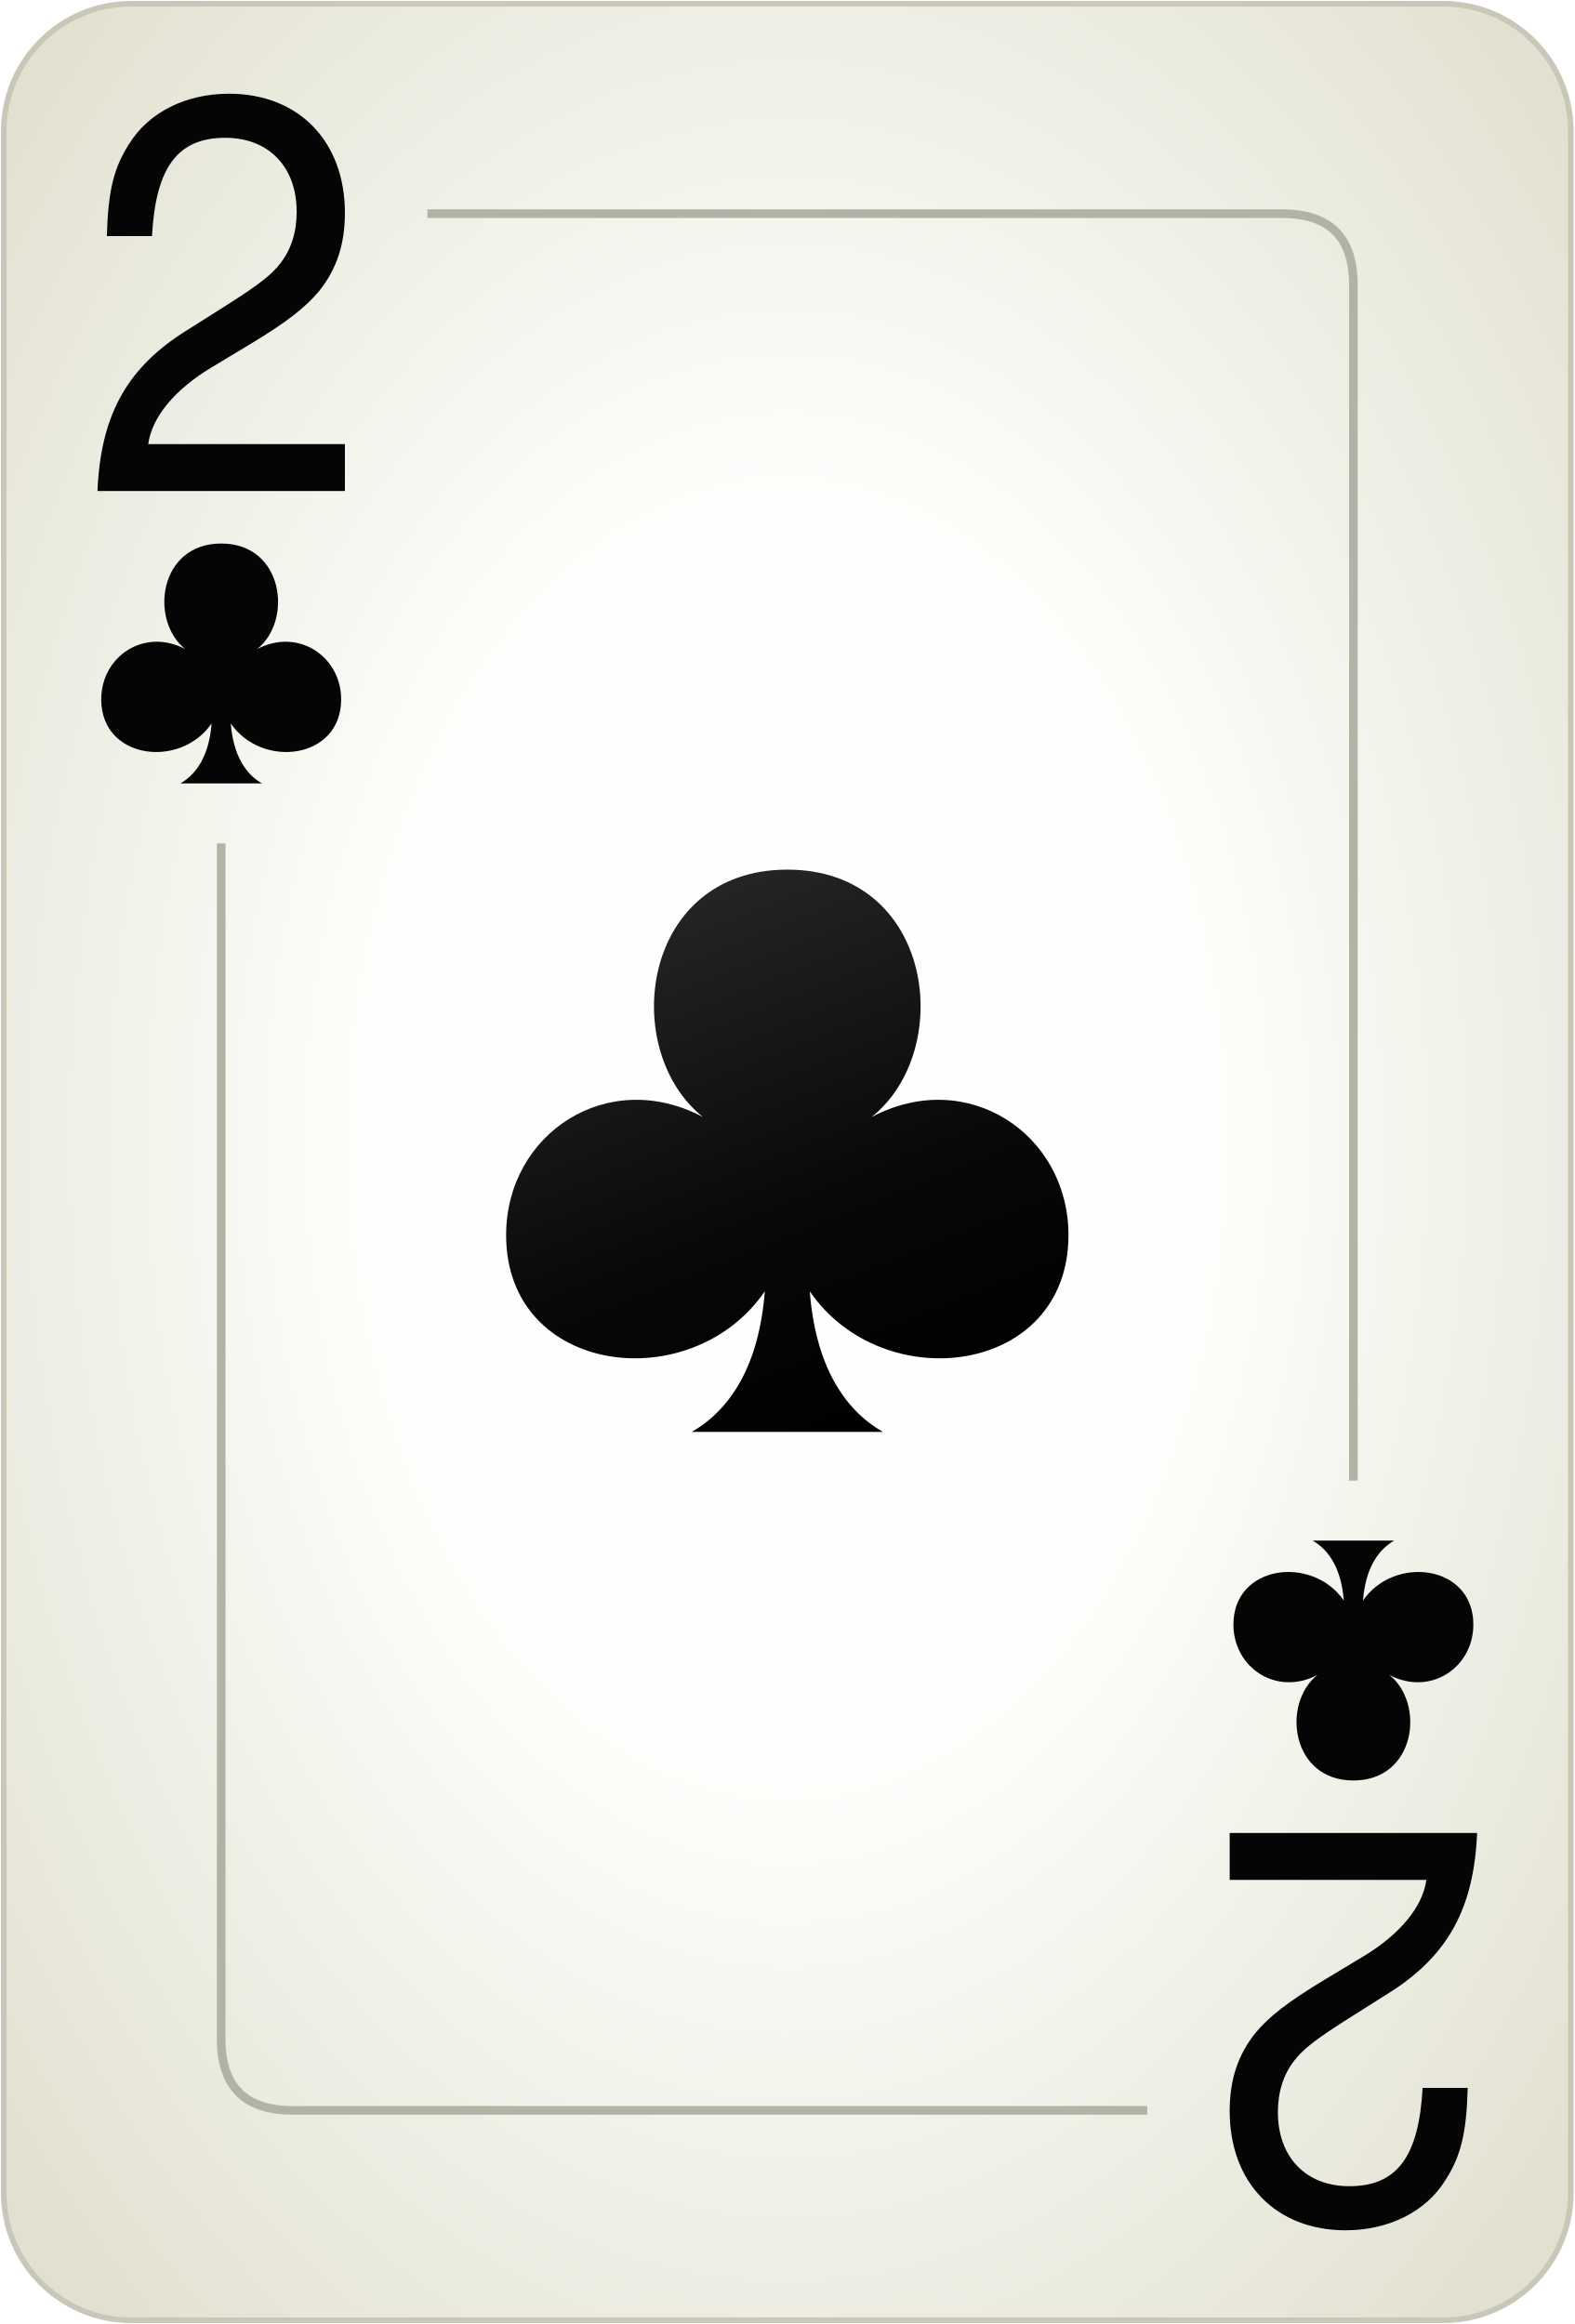
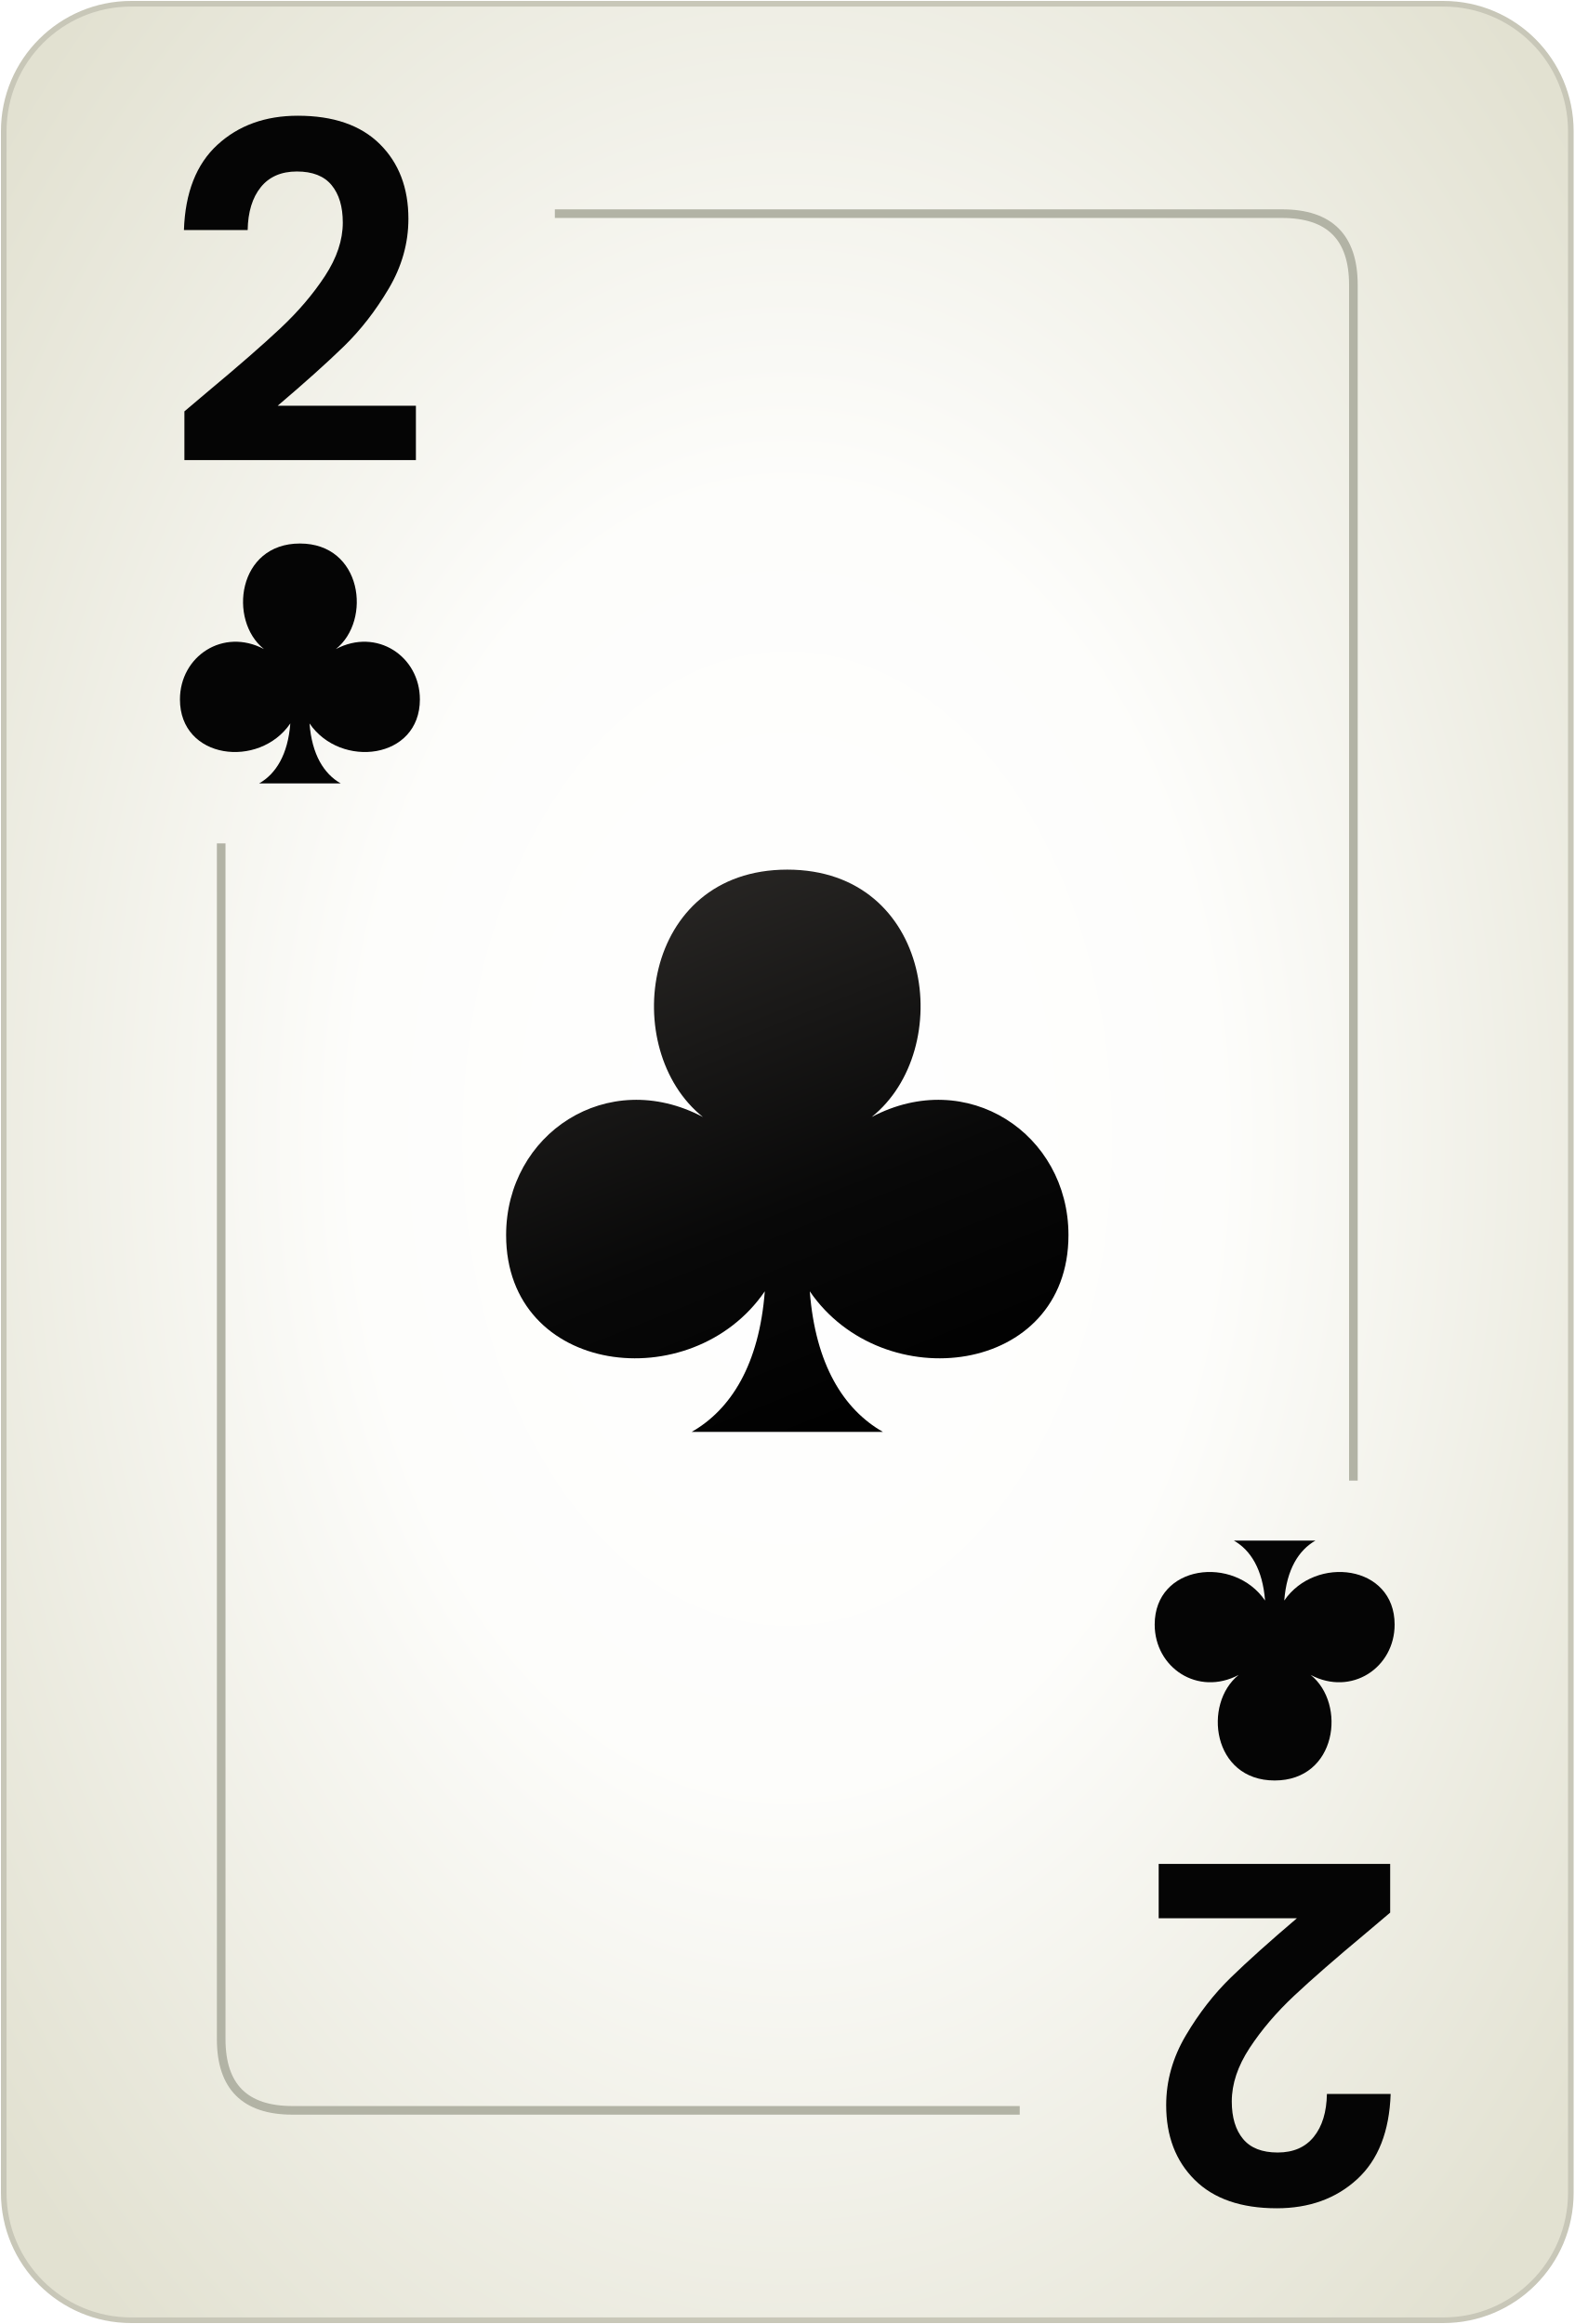
<svg xmlns="http://www.w3.org/2000/svg" width="840" height="1240" viewBox="0 0 420 620">
  <defs>
    <radialGradient id="paper" cx="50%" cy="49%" r="66%">
      <stop offset="0" stop-color="#fff" />
      <stop offset=".42" stop-color="#fdfdfb" />
      <stop offset="1" stop-color="#e2e1d1" />
    </radialGradient>
    <linearGradient id="ink" x1=".3" y1="0" x2=".7" y2="1">
      <stop stop-color="#292725" />
      <stop offset=".6" stop-color="#080808" />
      <stop offset="1" stop-color="#000" />
    </linearGradient>
  </defs>
  <rect x="1" y="1" width="418" height="618" rx="34" fill="url(#paper)" stroke="#c8c7b8" stroke-width="1.5" />
-   <path d="M114 57 H342 Q361 57 361 76 V395 M59 225 V544 Q59 563 78 563 H306" fill="none" stroke="#b2b3a5" stroke-width="2.3" />
+   <path d="M148 57 H342 Q361 57 361 76 V395 M59 225 V544 Q59 563 78 563 H272" fill="none" stroke="#b2b3a5" stroke-width="2.3" />
  <path transform="translate(135 232) scale(1.5)" d="M50 0 C24 0 20 32 35 44 C18 35 0 47 0 65 C0 90 33 94 46 75 C45 88 40 96 33 100 L67 100 C60 96 55 88 54 75 C67 94 100 90 100 65 C100 47 82 35 65 44 C80 32 76 0 50 0Z" fill="url(#ink)" />
  <g fill="#050505">
-     <g transform="translate(26 131) scale(0.1670886 -0.1507824) translate(-21 0)">
-       <path transform="translate(0 0)" d="M108 451C114 573 149 625 225 625C294 625 339 574 339 494C339 458 330 427 313 403C300 384 281 367 233 333L156 279C66 214 26 131 21 0H416V83H102C108 131 144 179 202 218L262 258C325 300 353 325 375 354C403 393 416 437 416 492C416 619 342 703 231 703C162 703 103 670 72 615C47 572 38 532 36 451Z" />
+     <g transform="translate(49.0625 124) scale(0.125 -0.125) translate(-44 0)">
+       <path transform="translate(0 0)" d="M97 158Q193 238 250.0 291.5Q307 345 345.0 403.0Q383 461 383 517Q383 568 359.0 597.0Q335 626 285 626Q235 626 208.0 592.5Q181 559 180 501H44Q48 621 115.5 683.0Q183 745 287 745Q401 745 462.0 684.5Q523 624 523 525Q523 447 481.0 376.0Q439 305 385.0 252.5Q331 200 244 126H539V10H45V114Z" />
    </g>
-     <path transform="translate(27 145) scale(0.64)" d="M50 0 C24 0 20 32 35 44 C18 35 0 47 0 65 C0 90 33 94 46 75 C45 88 40 96 33 100 L67 100 C60 96 55 88 54 75 C67 94 100 90 100 65 C100 47 82 35 65 44 C80 32 76 0 50 0Z" fill="#050505" />
+     <path transform="translate(48 145) scale(0.64)" d="M50 0 C24 0 20 32 35 44 C18 35 0 47 0 65 C0 90 33 94 46 75 C45 88 40 96 33 100 L67 100 C60 96 55 88 54 75 C67 94 100 90 100 65 C100 47 82 35 65 44 C80 32 76 0 50 0Z" fill="#050505" />
  </g>
  <g transform="rotate(180 210 310)">
    <g fill="#050505">
-       <g transform="translate(26 131) scale(0.1670886 -0.1507824) translate(-21 0)">
-         <path transform="translate(0 0)" d="M108 451C114 573 149 625 225 625C294 625 339 574 339 494C339 458 330 427 313 403C300 384 281 367 233 333L156 279C66 214 26 131 21 0H416V83H102C108 131 144 179 202 218L262 258C325 300 353 325 375 354C403 393 416 437 416 492C416 619 342 703 231 703C162 703 103 670 72 615C47 572 38 532 36 451Z" />
+       <g transform="translate(49.0625 124) scale(0.125 -0.125) translate(-44 0)">
+         <path transform="translate(0 0)" d="M97 158Q193 238 250.0 291.5Q307 345 345.0 403.0Q383 461 383 517Q383 568 359.0 597.0Q335 626 285 626Q235 626 208.0 592.5Q181 559 180 501H44Q48 621 115.5 683.0Q183 745 287 745Q401 745 462.0 684.5Q523 624 523 525Q523 447 481.0 376.0Q439 305 385.0 252.5Q331 200 244 126H539V10H45V114Z" />
      </g>
-       <path transform="translate(27 145) scale(0.64)" d="M50 0 C24 0 20 32 35 44 C18 35 0 47 0 65 C0 90 33 94 46 75 C45 88 40 96 33 100 L67 100 C60 96 55 88 54 75 C67 94 100 90 100 65 C100 47 82 35 65 44 C80 32 76 0 50 0Z" fill="#050505" />
+       <path transform="translate(48 145) scale(0.64)" d="M50 0 C24 0 20 32 35 44 C18 35 0 47 0 65 C0 90 33 94 46 75 C45 88 40 96 33 100 L67 100 C60 96 55 88 54 75 C67 94 100 90 100 65 C100 47 82 35 65 44 C80 32 76 0 50 0Z" fill="#050505" />
    </g>
  </g>
</svg>
